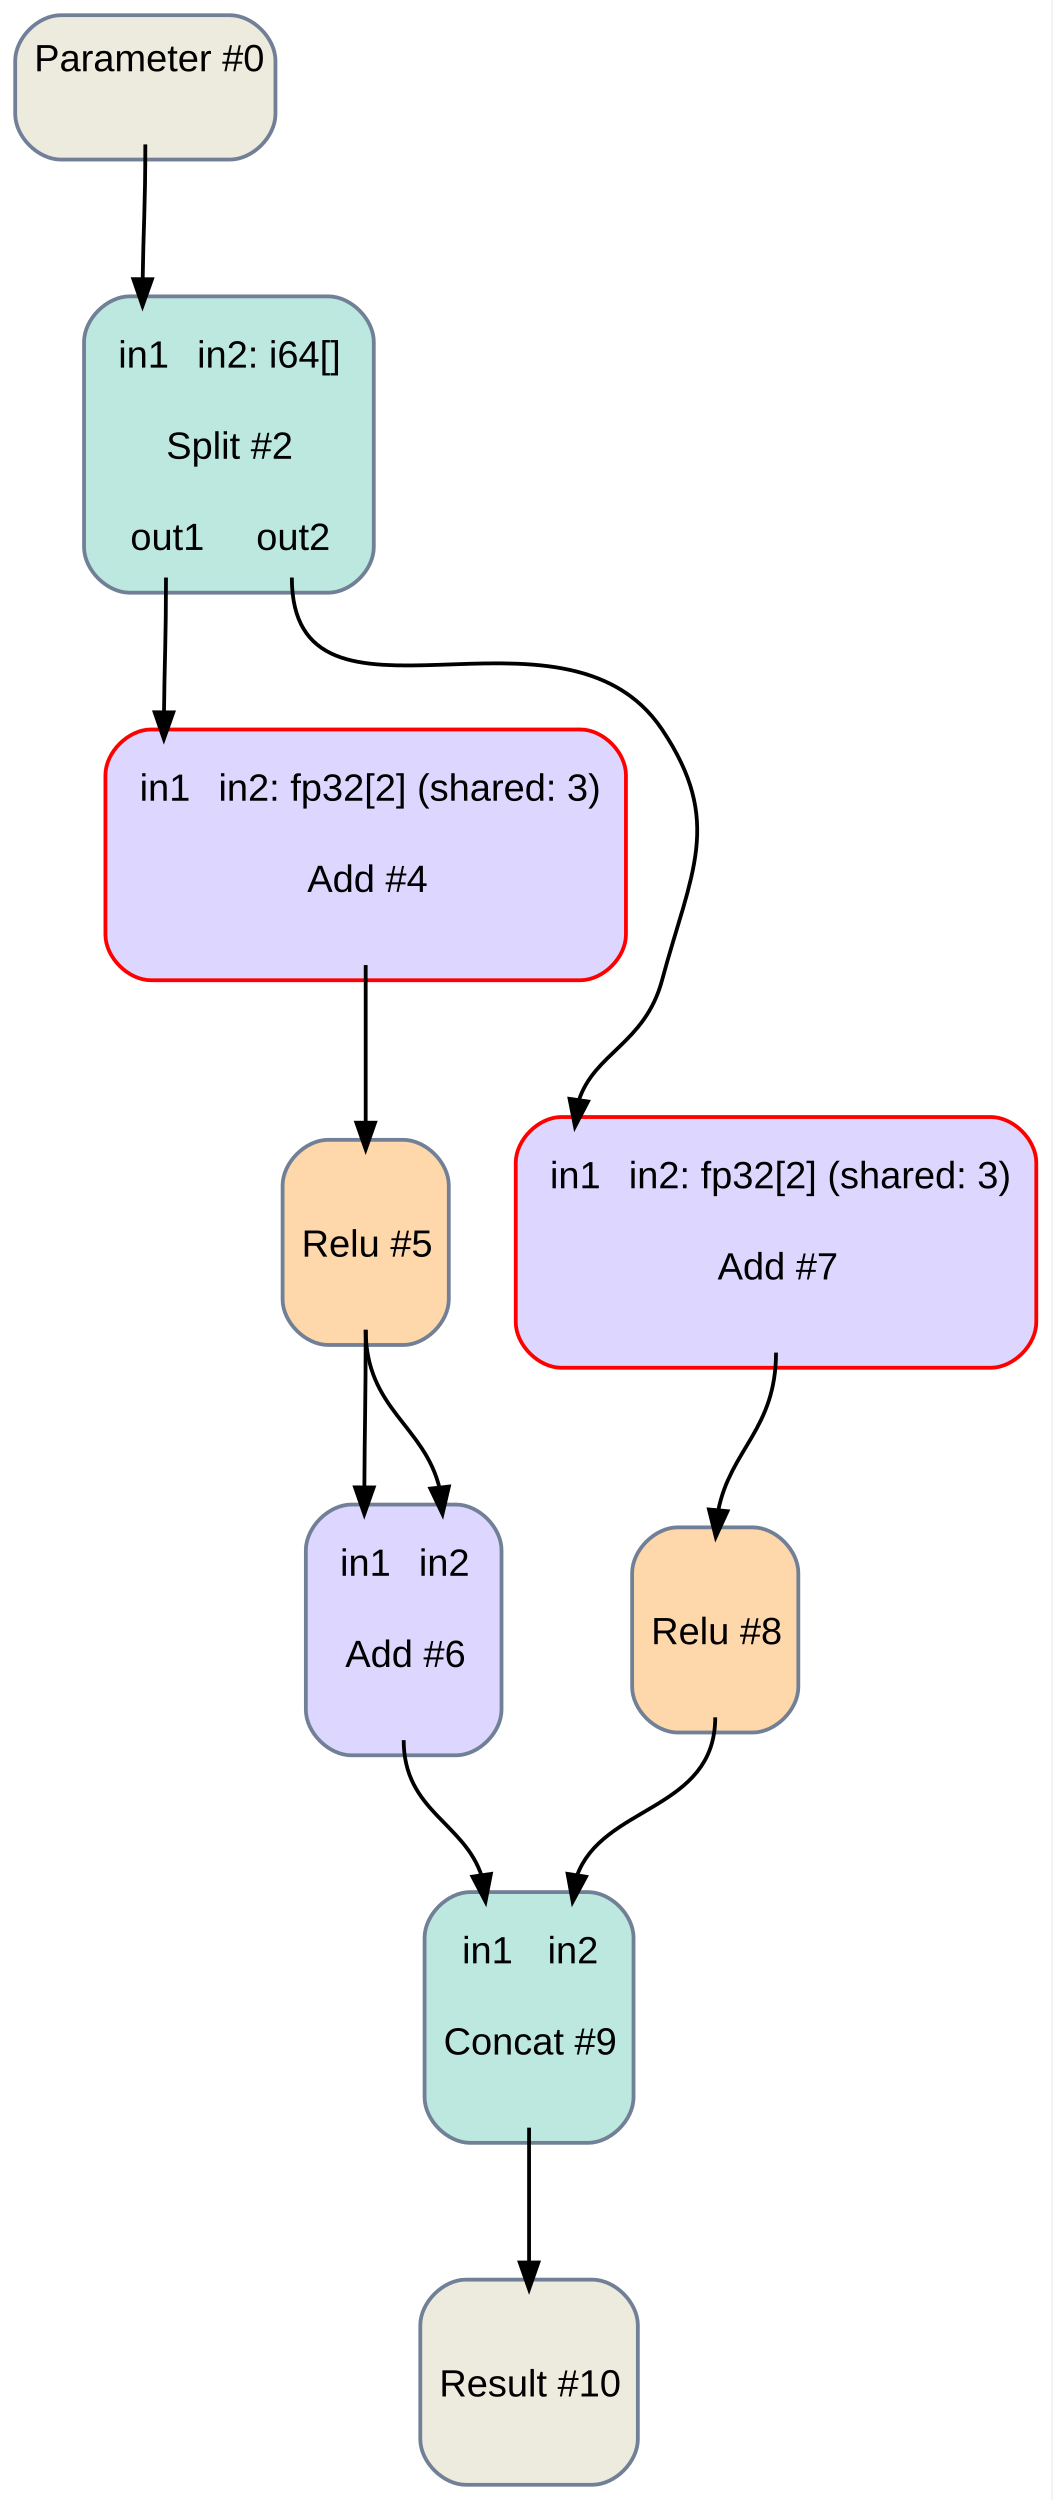
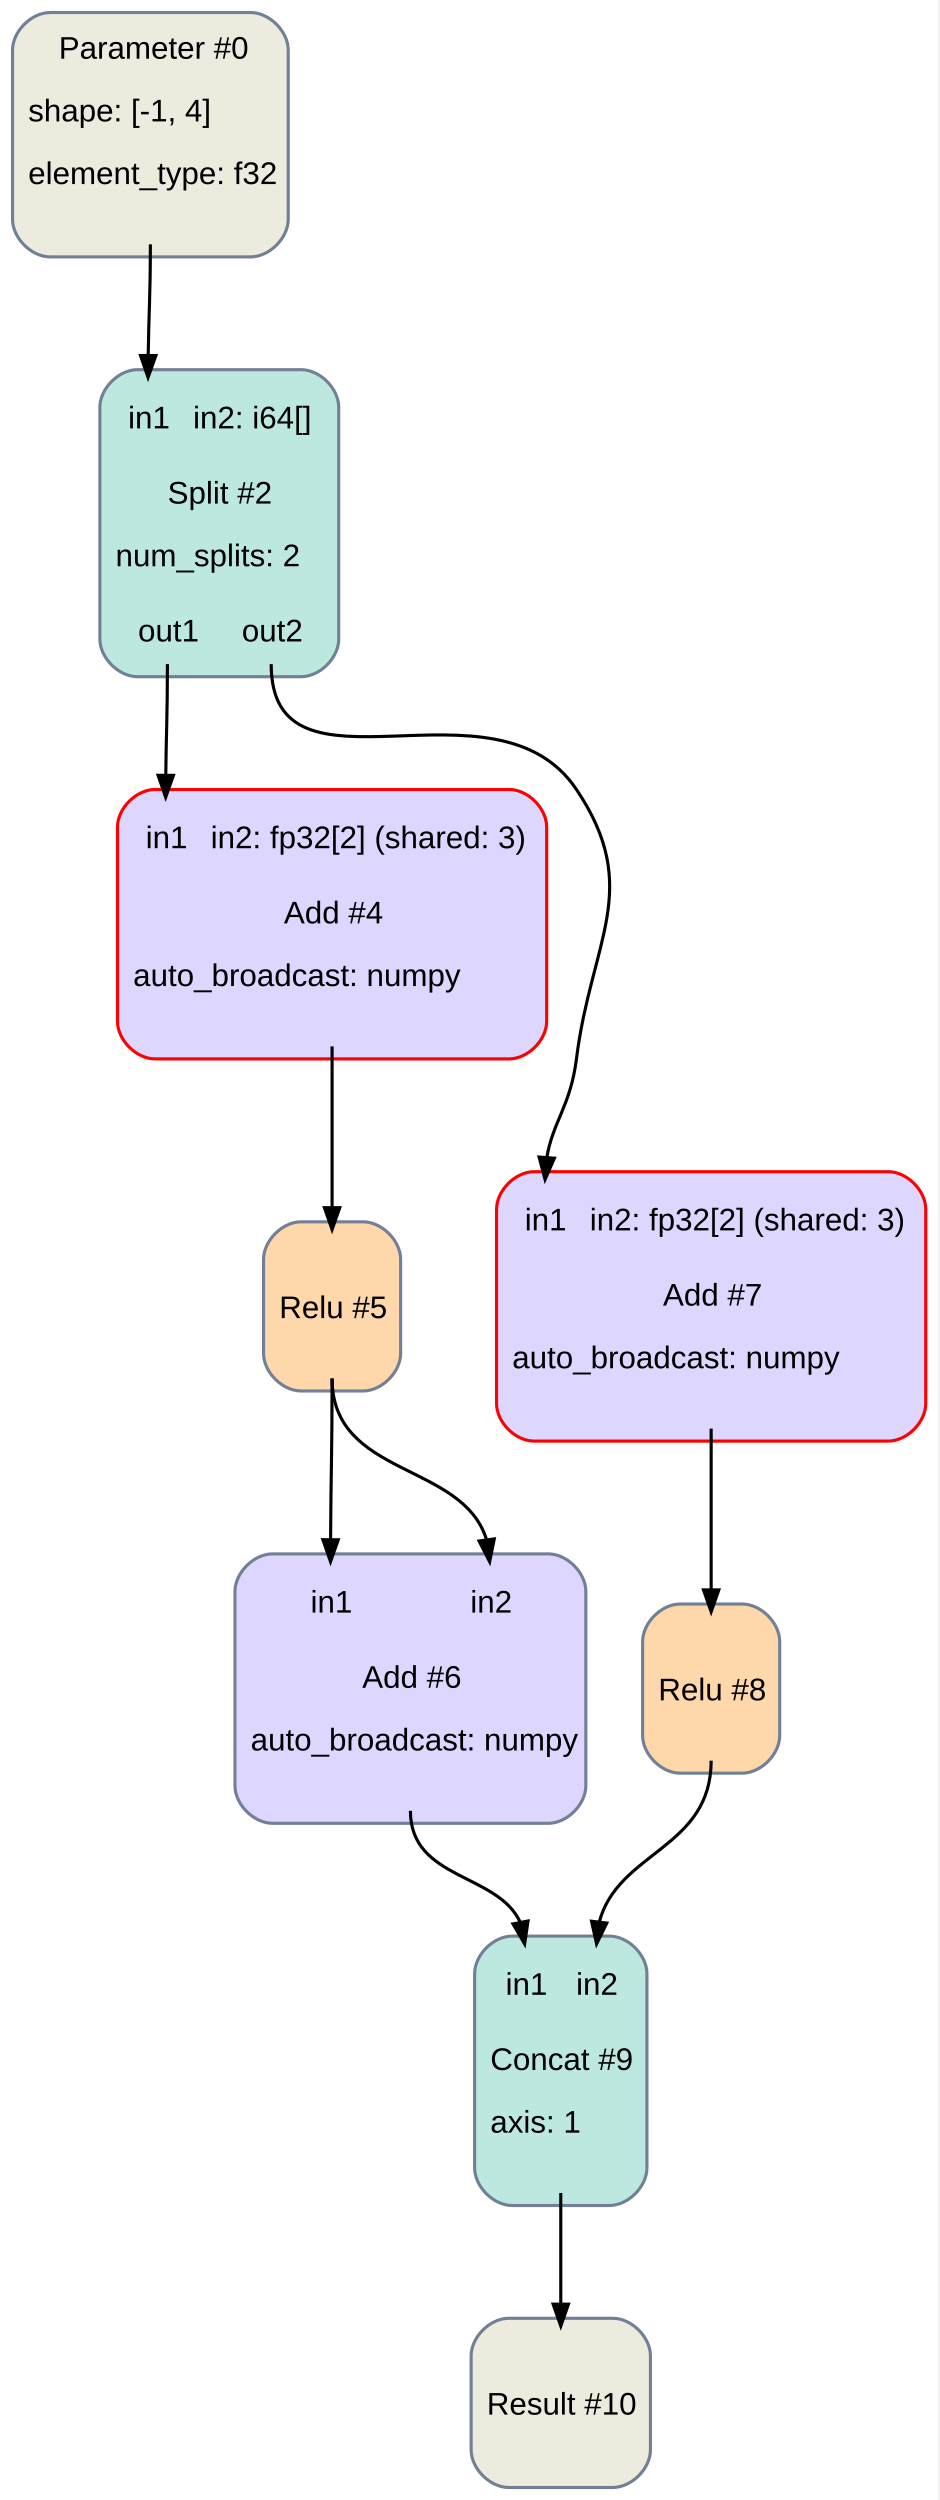
- <svg xmlns="http://www.w3.org/2000/svg" xmlns:xlink="http://www.w3.org/1999/xlink" width="277pt" height="658pt" viewBox="0.00 0.00 277.00 658.00">
-   <g id="graph0" class="graph" transform="scale(1 1) rotate(0) translate(4 654)">
-     <polygon fill="white" stroke="none" points="-4,4 -4,-654 272.75,-654 272.75,4 -4,4" />
+ <svg xmlns="http://www.w3.org/2000/svg" xmlns:xlink="http://www.w3.org/1999/xlink" width="300pt" height="798pt" viewBox="0.00 0.00 300.00 798.00">
+   <g id="graph0" class="graph" transform="scale(1 1) rotate(0) translate(4 794)">
+     <polygon fill="white" stroke="none" points="-4,4 -4,-794 295.5,-794 295.5,4 -4,4" />
    <g id="n0" class="node">
      <g id="a_n0">
        <a xlink:title=" ">
-           <path fill="#edeade" stroke="none" d="M12,-612C12,-612 56.5,-612 56.5,-612 62.5,-612 68.5,-618 68.5,-624 68.5,-624 68.5,-638 68.5,-638 68.5,-644 62.5,-650 56.5,-650 56.5,-650 12,-650 12,-650 6,-650 0,-644 0,-638 0,-638 0,-624 0,-624 0,-618 6,-612 12,-612" />
-           <path fill="none" stroke="#718096" d="M12,-612C12,-612 56.5,-612 56.5,-612 62.5,-612 68.5,-618 68.5,-624 68.5,-624 68.5,-638 68.5,-638 68.5,-644 62.5,-650 56.5,-650 56.5,-650 12,-650 12,-650 6,-650 0,-644 0,-638 0,-638 0,-624 0,-624 0,-618 6,-612 12,-612" />
+           <path fill="#edeade" stroke="none" d="M12,-712C12,-712 76,-712 76,-712 82,-712 88,-718 88,-724 88,-724 88,-778 88,-778 88,-784 82,-790 76,-790 76,-790 12,-790 12,-790 6,-790 0,-784 0,-778 0,-778 0,-724 0,-724 0,-718 6,-712 12,-712" />
+           <path fill="none" stroke="#718096" d="M12,-712C12,-712 76,-712 76,-712 82,-712 88,-718 88,-724 88,-724 88,-778 88,-778 88,-784 82,-790 76,-790 76,-790 12,-790 12,-790 6,-790 0,-784 0,-778 0,-778 0,-724 0,-724 0,-718 6,-712 12,-712" />
          <g id="a_n0_0">
            <a xlink:title="Parameter #0 features shape: [-1, 4] element_type: f32 fp32[1..8, 4]">
-               <text xml:space="preserve" text-anchor="start" x="5" y="-635.25" font-family="Arial" font-size="10.00">Parameter #0</text>
-             </a>
-           </g>
+               <text xml:space="preserve" text-anchor="start" x="14.75" y="-775.25" font-family="Arial" font-size="10.00">Parameter #0</text>
+             </a>
+           </g>
+           <text xml:space="preserve" text-anchor="start" x="5" y="-755.25" font-family="Arial" font-size="10.00">shape: [-1, 4]</text>
+           <text xml:space="preserve" text-anchor="start" x="5" y="-735.25" font-family="Arial" font-size="10.00">element_type: f32</text>
        </a>
      </g>
    </g>
    <g id="n2" class="node">
      <g id="a_n2">
        <a xlink:title=" ">
-           <path fill="#bce8df" stroke="none" d="M30.12,-498C30.12,-498 82.38,-498 82.38,-498 88.38,-498 94.38,-504 94.38,-510 94.38,-510 94.38,-564 94.38,-564 94.38,-570 88.38,-576 82.38,-576 82.38,-576 30.12,-576 30.12,-576 24.12,-576 18.12,-570 18.12,-564 18.12,-564 18.12,-510 18.12,-510 18.12,-504 24.12,-498 30.12,-498" />
-           <path fill="none" stroke="#718096" d="M30.12,-498C30.12,-498 82.38,-498 82.38,-498 88.38,-498 94.38,-504 94.38,-510 94.38,-510 94.38,-564 94.38,-564 94.38,-570 88.38,-576 82.38,-576 82.38,-576 30.12,-576 30.12,-576 24.12,-576 18.12,-570 18.12,-564 18.12,-564 18.12,-510 18.12,-510 18.12,-504 24.12,-498 30.12,-498" />
+           <path fill="#bce8df" stroke="none" d="M39.88,-578C39.88,-578 92.12,-578 92.12,-578 98.12,-578 104.12,-584 104.12,-590 104.12,-590 104.12,-664 104.12,-664 104.12,-670 98.12,-676 92.12,-676 92.12,-676 39.88,-676 39.88,-676 33.88,-676 27.88,-670 27.88,-664 27.88,-664 27.88,-590 27.88,-590 27.88,-584 33.88,-578 39.88,-578" />
+           <path fill="none" stroke="#718096" d="M39.88,-578C39.88,-578 92.12,-578 92.12,-578 98.12,-578 104.12,-584 104.12,-590 104.12,-590 104.12,-664 104.12,-664 104.12,-670 98.12,-676 92.12,-676 92.12,-676 39.88,-676 39.88,-676 33.88,-676 27.88,-670 27.88,-664 27.88,-664 27.88,-590 27.88,-590 27.88,-584 33.88,-578 39.88,-578" />
          <g id="a_n2_1">
            <a xlink:title=" ">
-               <text xml:space="preserve" text-anchor="start" x="27.12" y="-557.25" font-family="Arial" font-size="10.00">in1</text>
+               <text xml:space="preserve" text-anchor="start" x="36.88" y="-657.25" font-family="Arial" font-size="10.00">in1</text>
            </a>
          </g>
          <g id="a_n2_2">
            <a xlink:title=" ">
-               <text xml:space="preserve" text-anchor="start" x="47.88" y="-557.25" font-family="Arial" font-size="10.00">in2: i64[]</text>
+               <text xml:space="preserve" text-anchor="start" x="57.62" y="-657.25" font-family="Arial" font-size="10.00">in2: i64[]</text>
            </a>
          </g>
          <g id="a_n2_3">
            <a xlink:title="Split #2 split num_splits: 2">
-               <text xml:space="preserve" text-anchor="start" x="39.75" y="-533.25" font-family="Arial" font-size="10.00">Split #2</text>
-             </a>
-           </g>
+               <text xml:space="preserve" text-anchor="start" x="49.5" y="-633.25" font-family="Arial" font-size="10.00">Split #2</text>
+             </a>
+           </g>
+           <text xml:space="preserve" text-anchor="start" x="32.88" y="-613.25" font-family="Arial" font-size="10.00">num_splits: 2</text>
          <g id="a_n2_4">
            <a xlink:title="out1: fp32[1..8, 2]">
-               <text xml:space="preserve" text-anchor="start" x="30.31" y="-509.25" font-family="Arial" font-size="10.00">out1</text>
+               <text xml:space="preserve" text-anchor="start" x="40.06" y="-589.25" font-family="Arial" font-size="10.00">out1</text>
            </a>
          </g>
          <g id="a_n2_5">
            <a xlink:title="out2: fp32[1..8, 2]">
-               <text xml:space="preserve" text-anchor="start" x="63.44" y="-509.25" font-family="Arial" font-size="10.00">out2</text>
+               <text xml:space="preserve" text-anchor="start" x="73.19" y="-589.25" font-family="Arial" font-size="10.00">out2</text>
            </a>
          </g>
        </a>
      </g>
    </g>
    <g id="edge1" class="edge">
      <g id="a_edge1">
        <a xlink:title="Parameter #0 -&gt; Split #2:in1 (dtype: fp32)">
-           <path fill="none" stroke="black" d="M34.25,-616C34.25,-599.5 33.72,-593.44 33.55,-580.21" />
-           <polygon fill="black" stroke="black" points="36,-580.5 33.51,-573.51 31.1,-580.53 36,-580.5" />
+           <path fill="none" stroke="black" d="M44,-716C44,-699.5 43.47,-693.44 43.3,-680.21" />
+           <polygon fill="black" stroke="black" points="45.75,-680.5 43.26,-673.51 40.85,-680.53 45.75,-680.5" />
        </a>
      </g>
    </g>
    <g id="n4" class="node">
      <g id="a_n4">
        <a xlink:title=" ">
-           <path fill="#ddd6fe" stroke="none" d="M35.75,-396C35.75,-396 148.75,-396 148.75,-396 154.75,-396 160.75,-402 160.75,-408 160.75,-408 160.75,-450 160.75,-450 160.75,-456 154.75,-462 148.75,-462 148.75,-462 35.75,-462 35.75,-462 29.75,-462 23.75,-456 23.75,-450 23.75,-450 23.75,-408 23.75,-408 23.75,-402 29.75,-396 35.75,-396" />
-           <path fill="none" stroke="red" d="M35.75,-396C35.75,-396 148.75,-396 148.75,-396 154.75,-396 160.75,-402 160.75,-408 160.75,-408 160.75,-450 160.75,-450 160.75,-456 154.75,-462 148.75,-462 148.75,-462 35.75,-462 35.75,-462 29.75,-462 23.75,-456 23.75,-450 23.75,-450 23.75,-408 23.75,-408 23.75,-402 29.75,-396 35.75,-396" />
+           <path fill="#ddd6fe" stroke="none" d="M45.5,-456C45.5,-456 158.5,-456 158.5,-456 164.5,-456 170.5,-462 170.5,-468 170.5,-468 170.5,-530 170.5,-530 170.5,-536 164.5,-542 158.5,-542 158.5,-542 45.5,-542 45.5,-542 39.5,-542 33.5,-536 33.5,-530 33.5,-530 33.5,-468 33.5,-468 33.5,-462 39.5,-456 45.5,-456" />
+           <path fill="none" stroke="red" d="M45.5,-456C45.5,-456 158.5,-456 158.5,-456 164.5,-456 170.5,-462 170.5,-468 170.5,-468 170.5,-530 170.5,-530 170.5,-536 164.5,-542 158.5,-542 158.5,-542 45.5,-542 45.5,-542 39.5,-542 33.5,-536 33.5,-530 33.5,-530 33.5,-468 33.5,-468 33.5,-462 39.5,-456 45.5,-456" />
          <g id="a_n4_6">
            <a xlink:title=" ">
-               <text xml:space="preserve" text-anchor="start" x="32.75" y="-443.25" font-family="Arial" font-size="10.00">in1</text>
+               <text xml:space="preserve" text-anchor="start" x="42.5" y="-523.25" font-family="Arial" font-size="10.00">in1</text>
            </a>
          </g>
          <g id="a_n4_7">
            <a xlink:title=" ">
-               <text xml:space="preserve" text-anchor="start" x="53.5" y="-443.25" font-family="Arial" font-size="10.00">in2: fp32[2] (shared: 3)</text>
+               <text xml:space="preserve" text-anchor="start" x="63.25" y="-523.25" font-family="Arial" font-size="10.00">in2: fp32[2] (shared: 3)</text>
            </a>
          </g>
          <g id="a_n4_8">
            <a xlink:title="Add #4 branch auto_broadcast: numpy fp32[1..8, 2]">
-               <text xml:space="preserve" text-anchor="start" x="76.88" y="-419.25" font-family="Arial" font-size="10.00">Add #4</text>
-             </a>
-           </g>
+               <text xml:space="preserve" text-anchor="start" x="86.62" y="-499.25" font-family="Arial" font-size="10.00">Add #4</text>
+             </a>
+           </g>
+           <text xml:space="preserve" text-anchor="start" x="38.5" y="-479.25" font-family="Arial" font-size="10.00">auto_broadcast: numpy</text>
        </a>
      </g>
    </g>
    <g id="edge2" class="edge">
      <g id="a_edge2">
        <a xlink:title="Split #2:out1 -&gt; Add #4:in1 (dtype: fp32)">
-           <path fill="none" stroke="black" d="M39.69,-502C39.69,-485.5 39.29,-479.44 39.16,-466.2" />
-           <polygon fill="black" stroke="black" points="41.61,-466.5 39.13,-459.51 36.71,-466.52 41.61,-466.5" />
+           <path fill="none" stroke="black" d="M49.44,-582C49.44,-565.5 49.04,-559.44 48.91,-546.2" />
+           <polygon fill="black" stroke="black" points="51.36,-546.5 48.88,-539.51 46.46,-546.52 51.36,-546.5" />
        </a>
      </g>
    </g>
    <g id="n7" class="node">
      <g id="a_n7">
        <a xlink:title=" ">
-           <path fill="#ddd6fe" stroke="none" d="M143.75,-294C143.75,-294 256.75,-294 256.75,-294 262.75,-294 268.75,-300 268.75,-306 268.75,-306 268.75,-348 268.75,-348 268.75,-354 262.75,-360 256.75,-360 256.75,-360 143.75,-360 143.75,-360 137.75,-360 131.75,-354 131.75,-348 131.75,-348 131.75,-306 131.75,-306 131.75,-300 137.75,-294 143.75,-294" />
-           <path fill="none" stroke="red" d="M143.75,-294C143.75,-294 256.75,-294 256.75,-294 262.75,-294 268.75,-300 268.75,-306 268.75,-306 268.75,-348 268.75,-348 268.75,-354 262.75,-360 256.75,-360 256.75,-360 143.75,-360 143.75,-360 137.75,-360 131.75,-354 131.75,-348 131.75,-348 131.75,-306 131.75,-306 131.75,-300 137.75,-294 143.75,-294" />
+           <path fill="#ddd6fe" stroke="none" d="M166.5,-334C166.5,-334 279.5,-334 279.5,-334 285.5,-334 291.5,-340 291.5,-346 291.5,-346 291.5,-408 291.5,-408 291.5,-414 285.5,-420 279.5,-420 279.5,-420 166.5,-420 166.5,-420 160.5,-420 154.5,-414 154.5,-408 154.5,-408 154.5,-346 154.5,-346 154.5,-340 160.5,-334 166.5,-334" />
+           <path fill="none" stroke="red" d="M166.5,-334C166.5,-334 279.5,-334 279.5,-334 285.5,-334 291.5,-340 291.5,-346 291.5,-346 291.5,-408 291.5,-408 291.5,-414 285.5,-420 279.5,-420 279.5,-420 166.5,-420 166.5,-420 160.5,-420 154.5,-414 154.5,-408 154.5,-408 154.5,-346 154.5,-346 154.5,-340 160.5,-334 166.5,-334" />
          <g id="a_n7_9">
            <a xlink:title=" ">
-               <text xml:space="preserve" text-anchor="start" x="140.75" y="-341.25" font-family="Arial" font-size="10.00">in1</text>
+               <text xml:space="preserve" text-anchor="start" x="163.5" y="-401.25" font-family="Arial" font-size="10.00">in1</text>
            </a>
          </g>
          <g id="a_n7_10">
            <a xlink:title=" ">
-               <text xml:space="preserve" text-anchor="start" x="161.5" y="-341.25" font-family="Arial" font-size="10.00">in2: fp32[2] (shared: 3)</text>
+               <text xml:space="preserve" text-anchor="start" x="184.25" y="-401.25" font-family="Arial" font-size="10.00">in2: fp32[2] (shared: 3)</text>
            </a>
          </g>
          <g id="a_n7_11">
            <a xlink:title="Add #7 branch auto_broadcast: numpy fp32[1..8, 2]">
-               <text xml:space="preserve" text-anchor="start" x="184.88" y="-317.25" font-family="Arial" font-size="10.00">Add #7</text>
-             </a>
-           </g>
+               <text xml:space="preserve" text-anchor="start" x="207.62" y="-377.25" font-family="Arial" font-size="10.00">Add #7</text>
+             </a>
+           </g>
+           <text xml:space="preserve" text-anchor="start" x="159.5" y="-357.25" font-family="Arial" font-size="10.00">auto_broadcast: numpy</text>
        </a>
      </g>
    </g>
    <g id="edge6" class="edge">
      <g id="a_edge6">
        <a xlink:title="Split #2:out2 -&gt; Add #7:in1 (dtype: fp32)">
-           <path fill="none" stroke="black" d="M72.81,-502C72.81,-455.19 144.18,-500.88 170.25,-462 186.59,-437.64 177.85,-424.33 170.25,-396 165.76,-379.27 152.38,-376.91 148.31,-364.25" />
-           <polygon fill="black" stroke="black" points="150.76,-364.08 147.34,-357.5 145.91,-364.78 150.76,-364.08" />
+           <path fill="none" stroke="black" d="M82.56,-582C82.56,-535.19 153.93,-580.88 180,-542 201.29,-510.25 184.73,-493.93 180,-456 178.12,-440.93 172.41,-435.96 170.5,-424.29" />
+           <polygon fill="black" stroke="black" points="172.96,-424.3 169.99,-417.51 168.08,-424.67 172.96,-424.3" />
        </a>
      </g>
    </g>
    <g id="n5" class="node">
      <g id="a_n5">
        <a xlink:title=" ">
-           <path fill="#fed7aa" stroke="none" d="M82.38,-300C82.38,-300 102.12,-300 102.12,-300 108.12,-300 114.12,-306 114.12,-312 114.12,-312 114.12,-342 114.12,-342 114.12,-348 108.12,-354 102.12,-354 102.12,-354 82.38,-354 82.38,-354 76.38,-354 70.38,-348 70.38,-342 70.38,-342 70.38,-312 70.38,-312 70.38,-306 76.38,-300 82.38,-300" />
-           <path fill="none" stroke="#718096" d="M82.38,-300C82.38,-300 102.12,-300 102.12,-300 108.12,-300 114.12,-306 114.12,-312 114.12,-312 114.12,-342 114.12,-342 114.12,-348 108.12,-354 102.12,-354 102.12,-354 82.38,-354 82.38,-354 76.38,-354 70.38,-348 70.38,-342 70.38,-342 70.38,-312 70.38,-312 70.38,-306 76.38,-300 82.38,-300" />
+           <path fill="#fed7aa" stroke="none" d="M92.12,-350C92.12,-350 111.88,-350 111.88,-350 117.88,-350 123.88,-356 123.88,-362 123.88,-362 123.88,-392 123.88,-392 123.88,-398 117.88,-404 111.88,-404 111.88,-404 92.12,-404 92.12,-404 86.12,-404 80.12,-398 80.12,-392 80.12,-392 80.12,-362 80.12,-362 80.12,-356 86.12,-350 92.12,-350" />
+           <path fill="none" stroke="#718096" d="M92.12,-350C92.12,-350 111.88,-350 111.88,-350 117.88,-350 123.88,-356 123.88,-362 123.88,-362 123.88,-392 123.88,-392 123.88,-398 117.88,-404 111.88,-404 111.88,-404 92.12,-404 92.12,-404 86.12,-404 80.12,-398 80.12,-392 80.12,-392 80.12,-362 80.12,-362 80.12,-356 86.12,-350 92.12,-350" />
          <g id="a_n5_12">
            <a xlink:title=" ">
</a>
          </g>
          <g id="a_n5_13">
            <a xlink:title="Relu #5 left fp32[1..8, 2]">
-               <text xml:space="preserve" text-anchor="start" x="75.38" y="-323.25" font-family="Arial" font-size="10.00">Relu #5</text>
+               <text xml:space="preserve" text-anchor="start" x="85.12" y="-373.25" font-family="Arial" font-size="10.00">Relu #5</text>
            </a>
          </g>
        </a>
      </g>
    </g>
    <g id="edge3" class="edge">
      <g id="a_edge3">
        <a xlink:title="Add #4 -&gt; Relu #5 (dtype: fp32)">
-           <path fill="none" stroke="black" d="M92.25,-400C92.25,-380.9 92.25,-374.11 92.25,-358.48" />
-           <polygon fill="black" stroke="black" points="94.7,-358.51 92.25,-351.51 89.8,-358.51 94.7,-358.51" />
+           <path fill="none" stroke="black" d="M102,-460C102,-436.35 102,-428.43 102,-408.35" />
+           <polygon fill="black" stroke="black" points="104.45,-408.51 102,-401.51 99.55,-408.51 104.45,-408.51" />
        </a>
      </g>
    </g>
    <g id="n6" class="node">
      <g id="a_n6">
        <a xlink:title=" ">
-           <path fill="#ddd6fe" stroke="none" d="M88.5,-192C88.5,-192 116,-192 116,-192 122,-192 128,-198 128,-204 128,-204 128,-246 128,-246 128,-252 122,-258 116,-258 116,-258 88.5,-258 88.5,-258 82.5,-258 76.5,-252 76.5,-246 76.5,-246 76.5,-204 76.5,-204 76.5,-198 82.5,-192 88.5,-192" />
-           <path fill="none" stroke="#718096" d="M88.5,-192C88.5,-192 116,-192 116,-192 122,-192 128,-198 128,-204 128,-204 128,-246 128,-246 128,-252 122,-258 116,-258 116,-258 88.5,-258 88.5,-258 82.5,-258 76.5,-252 76.5,-246 76.5,-246 76.5,-204 76.5,-204 76.5,-198 82.5,-192 88.5,-192" />
+           <path fill="#ddd6fe" stroke="none" d="M83,-212C83,-212 171,-212 171,-212 177,-212 183,-218 183,-224 183,-224 183,-286 183,-286 183,-292 177,-298 171,-298 171,-298 83,-298 83,-298 77,-298 71,-292 71,-286 71,-286 71,-224 71,-224 71,-218 77,-212 83,-212" />
+           <path fill="none" stroke="#718096" d="M83,-212C83,-212 171,-212 171,-212 177,-212 183,-218 183,-224 183,-224 183,-286 183,-286 183,-292 177,-298 171,-298 171,-298 83,-298 83,-298 77,-298 71,-292 71,-286 71,-286 71,-224 71,-224 71,-218 77,-212 83,-212" />
          <g id="a_n6_14">
            <a xlink:title=" ">
-               <text xml:space="preserve" text-anchor="start" x="85.5" y="-239.25" font-family="Arial" font-size="10.00">in1</text>
+               <text xml:space="preserve" text-anchor="start" x="95.12" y="-279.25" font-family="Arial" font-size="10.00">in1</text>
            </a>
          </g>
          <g id="a_n6_15">
            <a xlink:title=" ">
-               <text xml:space="preserve" text-anchor="start" x="106.25" y="-239.25" font-family="Arial" font-size="10.00">in2</text>
+               <text xml:space="preserve" text-anchor="start" x="146.12" y="-279.25" font-family="Arial" font-size="10.00">in2</text>
            </a>
          </g>
          <g id="a_n6_16">
            <a xlink:title="Add #6 repeated_input auto_broadcast: numpy fp32[1..8, 2]">
-               <text xml:space="preserve" text-anchor="start" x="86.88" y="-215.25" font-family="Arial" font-size="10.00">Add #6</text>
-             </a>
-           </g>
+               <text xml:space="preserve" text-anchor="start" x="111.62" y="-255.25" font-family="Arial" font-size="10.00">Add #6</text>
+             </a>
+           </g>
+           <text xml:space="preserve" text-anchor="start" x="76" y="-235.25" font-family="Arial" font-size="10.00">auto_broadcast: numpy</text>
        </a>
      </g>
    </g>
    <g id="edge4" class="edge">
      <g id="a_edge4">
        <a xlink:title="Relu #5 -&gt; Add #6:in1 (dtype: fp32)">
-           <path fill="none" stroke="black" d="M92.25,-304C92.25,-284.9 91.97,-278.11 91.9,-262.48" />
-           <polygon fill="black" stroke="black" points="94.35,-262.51 91.88,-255.51 89.45,-262.52 94.35,-262.51" />
+           <path fill="none" stroke="black" d="M102,-354C102,-330.35 101.61,-322.43 101.52,-302.35" />
+           <polygon fill="black" stroke="black" points="103.97,-302.51 101.5,-295.51 99.07,-302.52 103.97,-302.51" />
        </a>
      </g>
    </g>
    <g id="edge5" class="edge">
      <g id="a_edge5">
        <a xlink:title="Relu #5 -&gt; Add #6:in2 (dtype: fp32)">
-           <path fill="none" stroke="black" d="M92.25,-304C92.25,-283 107.85,-278.84 111.75,-262.05" />
-           <polygon fill="black" stroke="black" points="114.14,-262.73 112.46,-255.5 109.27,-262.2 114.14,-262.73" />
+           <path fill="none" stroke="black" d="M102,-354C102,-322.28 143.83,-327.47 151.35,-302.38" />
+           <polygon fill="black" stroke="black" points="153.77,-302.77 152.29,-295.5 148.92,-302.1 153.77,-302.77" />
        </a>
      </g>
    </g>
    <g id="n9" class="node">
      <g id="a_n9">
        <a xlink:title=" ">
-           <path fill="#bce8df" stroke="none" d="M119.75,-90C119.75,-90 150.75,-90 150.75,-90 156.75,-90 162.75,-96 162.75,-102 162.75,-102 162.75,-144 162.75,-144 162.75,-150 156.75,-156 150.75,-156 150.75,-156 119.75,-156 119.75,-156 113.75,-156 107.75,-150 107.75,-144 107.75,-144 107.75,-102 107.75,-102 107.75,-96 113.75,-90 119.75,-90" />
-           <path fill="none" stroke="#718096" d="M119.75,-90C119.75,-90 150.75,-90 150.75,-90 156.75,-90 162.75,-96 162.75,-102 162.75,-102 162.75,-144 162.75,-144 162.75,-150 156.75,-156 150.75,-156 150.75,-156 119.75,-156 119.75,-156 113.75,-156 107.75,-150 107.75,-144 107.75,-144 107.75,-102 107.75,-102 107.75,-96 113.75,-90 119.75,-90" />
+           <path fill="#bce8df" stroke="none" d="M159.5,-90C159.5,-90 190.5,-90 190.5,-90 196.5,-90 202.5,-96 202.5,-102 202.5,-102 202.5,-164 202.5,-164 202.5,-170 196.5,-176 190.5,-176 190.5,-176 159.5,-176 159.5,-176 153.5,-176 147.5,-170 147.5,-164 147.5,-164 147.5,-102 147.5,-102 147.5,-96 153.5,-90 159.5,-90" />
+           <path fill="none" stroke="#718096" d="M159.5,-90C159.5,-90 190.5,-90 190.5,-90 196.5,-90 202.5,-96 202.5,-102 202.5,-102 202.5,-164 202.5,-164 202.5,-170 196.5,-176 190.5,-176 190.5,-176 159.5,-176 159.5,-176 153.5,-176 147.5,-170 147.5,-164 147.5,-164 147.5,-102 147.5,-102 147.5,-96 153.5,-90 159.5,-90" />
          <g id="a_n9_17">
            <a xlink:title=" ">
-               <text xml:space="preserve" text-anchor="start" x="117.62" y="-137.25" font-family="Arial" font-size="10.00">in1</text>
+               <text xml:space="preserve" text-anchor="start" x="157.38" y="-157.25" font-family="Arial" font-size="10.00">in1</text>
            </a>
          </g>
          <g id="a_n9_18">
            <a xlink:title=" ">
-               <text xml:space="preserve" text-anchor="start" x="140.12" y="-137.25" font-family="Arial" font-size="10.00">in2</text>
+               <text xml:space="preserve" text-anchor="start" x="179.88" y="-157.25" font-family="Arial" font-size="10.00">in2</text>
            </a>
          </g>
          <g id="a_n9_19">
            <a xlink:title="Concat #9 joined axis: 1 fp32[1..8, 4]">
-               <text xml:space="preserve" text-anchor="start" x="112.75" y="-113.25" font-family="Arial" font-size="10.00">Concat #9</text>
-             </a>
-           </g>
+               <text xml:space="preserve" text-anchor="start" x="152.5" y="-133.25" font-family="Arial" font-size="10.00">Concat #9</text>
+             </a>
+           </g>
+           <text xml:space="preserve" text-anchor="start" x="152.5" y="-113.25" font-family="Arial" font-size="10.00">axis: 1</text>
        </a>
      </g>
    </g>
    <g id="edge8" class="edge">
      <g id="a_edge8">
        <a xlink:title="Add #6 -&gt; Concat #9:in1 (dtype: fp32)">
-           <path fill="none" stroke="black" d="M102.25,-196C102.25,-177.25 118.31,-174.34 122.83,-160.05" />
-           <polygon fill="black" stroke="black" points="125.2,-160.78 123.78,-153.5 120.35,-160.07 125.2,-160.78" />
+           <path fill="none" stroke="black" d="M127,-216C127,-193.71 155.14,-196.25 162.17,-180.16" />
+           <polygon fill="black" stroke="black" points="164.54,-180.82 163.46,-173.49 159.73,-179.89 164.54,-180.82" />
        </a>
      </g>
    </g>
    <g id="n8" class="node">
      <g id="a_n8">
        <a xlink:title=" ">
-           <path fill="#fed7aa" stroke="none" d="M174.38,-198C174.38,-198 194.12,-198 194.12,-198 200.12,-198 206.12,-204 206.12,-210 206.12,-210 206.12,-240 206.12,-240 206.12,-246 200.12,-252 194.12,-252 194.12,-252 174.38,-252 174.38,-252 168.38,-252 162.38,-246 162.38,-240 162.38,-240 162.38,-210 162.38,-210 162.38,-204 168.38,-198 174.38,-198" />
-           <path fill="none" stroke="#718096" d="M174.38,-198C174.38,-198 194.12,-198 194.12,-198 200.12,-198 206.12,-204 206.12,-210 206.12,-210 206.12,-240 206.12,-240 206.12,-246 200.12,-252 194.12,-252 194.12,-252 174.38,-252 174.38,-252 168.38,-252 162.38,-246 162.38,-240 162.38,-240 162.38,-210 162.38,-210 162.38,-204 168.38,-198 174.38,-198" />
+           <path fill="#fed7aa" stroke="none" d="M213.12,-228C213.12,-228 232.88,-228 232.88,-228 238.88,-228 244.88,-234 244.88,-240 244.88,-240 244.88,-270 244.88,-270 244.88,-276 238.88,-282 232.88,-282 232.88,-282 213.12,-282 213.12,-282 207.12,-282 201.12,-276 201.12,-270 201.12,-270 201.12,-240 201.12,-240 201.12,-234 207.12,-228 213.12,-228" />
+           <path fill="none" stroke="#718096" d="M213.12,-228C213.12,-228 232.88,-228 232.88,-228 238.88,-228 244.88,-234 244.88,-240 244.88,-240 244.88,-270 244.88,-270 244.88,-276 238.88,-282 232.88,-282 232.88,-282 213.12,-282 213.12,-282 207.12,-282 201.12,-276 201.12,-270 201.12,-270 201.12,-240 201.12,-240 201.12,-234 207.12,-228 213.12,-228" />
          <g id="a_n8_20">
            <a xlink:title=" ">
</a>
          </g>
          <g id="a_n8_21">
            <a xlink:title="Relu #8 right fp32[1..8, 2]">
-               <text xml:space="preserve" text-anchor="start" x="167.38" y="-221.25" font-family="Arial" font-size="10.00">Relu #8</text>
+               <text xml:space="preserve" text-anchor="start" x="206.12" y="-251.25" font-family="Arial" font-size="10.00">Relu #8</text>
            </a>
          </g>
        </a>
      </g>
    </g>
    <g id="edge7" class="edge">
      <g id="a_edge7">
        <a xlink:title="Add #7 -&gt; Relu #8 (dtype: fp32)">
-           <path fill="none" stroke="black" d="M200.25,-298C200.25,-277.77 188.22,-272.57 185.02,-256.33" />
-           <polygon fill="black" stroke="black" points="187.47,-256.25 184.39,-249.51 182.6,-256.7 187.47,-256.25" />
+           <path fill="none" stroke="black" d="M223,-338C223,-314.35 223,-306.43 223,-286.35" />
+           <polygon fill="black" stroke="black" points="225.45,-286.51 223,-279.51 220.55,-286.51 225.45,-286.51" />
        </a>
      </g>
    </g>
    <g id="edge9" class="edge">
      <g id="a_edge9">
        <a xlink:title="Relu #8 -&gt; Concat #9:in2 (dtype: fp32)">
-           <path fill="none" stroke="black" d="M184.25,-202C184.25,-177.2 154.31,-179 147.76,-160.02" />
-           <polygon fill="black" stroke="black" points="150.24,-160.03 146.73,-153.5 145.4,-160.79 150.24,-160.03" />
+           <path fill="none" stroke="black" d="M223,-232C223,-203.78 193.08,-203.1 187.23,-180.26" />
+           <polygon fill="black" stroke="black" points="189.69,-180.16 186.43,-173.5 184.82,-180.74 189.69,-180.16" />
        </a>
      </g>
    </g>
    <g id="n10" class="node">
      <g id="a_n10">
        <a xlink:title=" ">
-           <path fill="#edeade" stroke="none" d="M118.62,0C118.62,0 151.88,0 151.88,0 157.88,0 163.88,-6 163.88,-12 163.88,-12 163.88,-42 163.88,-42 163.88,-48 157.88,-54 151.88,-54 151.88,-54 118.62,-54 118.62,-54 112.62,-54 106.62,-48 106.62,-42 106.62,-42 106.62,-12 106.62,-12 106.62,-6 112.62,0 118.62,0" />
-           <path fill="none" stroke="#718096" d="M118.62,0C118.62,0 151.88,0 151.88,0 157.88,0 163.88,-6 163.88,-12 163.88,-12 163.88,-42 163.88,-42 163.88,-48 157.88,-54 151.88,-54 151.88,-54 118.62,-54 118.62,-54 112.62,-54 106.62,-48 106.62,-42 106.62,-42 106.62,-12 106.62,-12 106.62,-6 112.62,0 118.62,0" />
+           <path fill="#edeade" stroke="none" d="M158.38,0C158.38,0 191.62,0 191.62,0 197.62,0 203.62,-6 203.62,-12 203.62,-12 203.62,-42 203.62,-42 203.62,-48 197.62,-54 191.62,-54 191.62,-54 158.38,-54 158.38,-54 152.38,-54 146.38,-48 146.38,-42 146.38,-42 146.38,-12 146.38,-12 146.38,-6 152.38,0 158.38,0" />
+           <path fill="none" stroke="#718096" d="M158.38,0C158.38,0 191.62,0 191.62,0 197.62,0 203.62,-6 203.62,-12 203.62,-12 203.62,-42 203.62,-42 203.62,-48 197.62,-54 191.62,-54 191.62,-54 158.38,-54 158.38,-54 152.38,-54 146.38,-48 146.38,-42 146.38,-42 146.38,-12 146.38,-12 146.38,-6 152.38,0 158.38,0" />
          <g id="a_n10_22">
            <a xlink:title=" ">
</a>
          </g>
          <g id="a_n10_23">
            <a xlink:title="Result #10 output fp32[1..8, 4]">
-               <text xml:space="preserve" text-anchor="start" x="111.62" y="-23.25" font-family="Arial" font-size="10.00">Result #10</text>
+               <text xml:space="preserve" text-anchor="start" x="151.38" y="-23.25" font-family="Arial" font-size="10.00">Result #10</text>
            </a>
          </g>
        </a>
      </g>
    </g>
    <g id="edge10" class="edge">
      <g id="a_edge10">
        <a xlink:title="Concat #9 -&gt; Result #10 (dtype: fp32)">
-           <path fill="none" stroke="black" d="M135.25,-94C135.25,-77.5 135.25,-71.44 135.25,-58.2" />
-           <polygon fill="black" stroke="black" points="137.7,-58.51 135.25,-51.51 132.8,-58.51 137.7,-58.51" />
+           <path fill="none" stroke="black" d="M175,-94C175,-77.5 175,-71.44 175,-58.2" />
+           <polygon fill="black" stroke="black" points="177.45,-58.51 175,-51.51 172.55,-58.51 177.45,-58.51" />
        </a>
      </g>
    </g>
  </g>
</svg>
